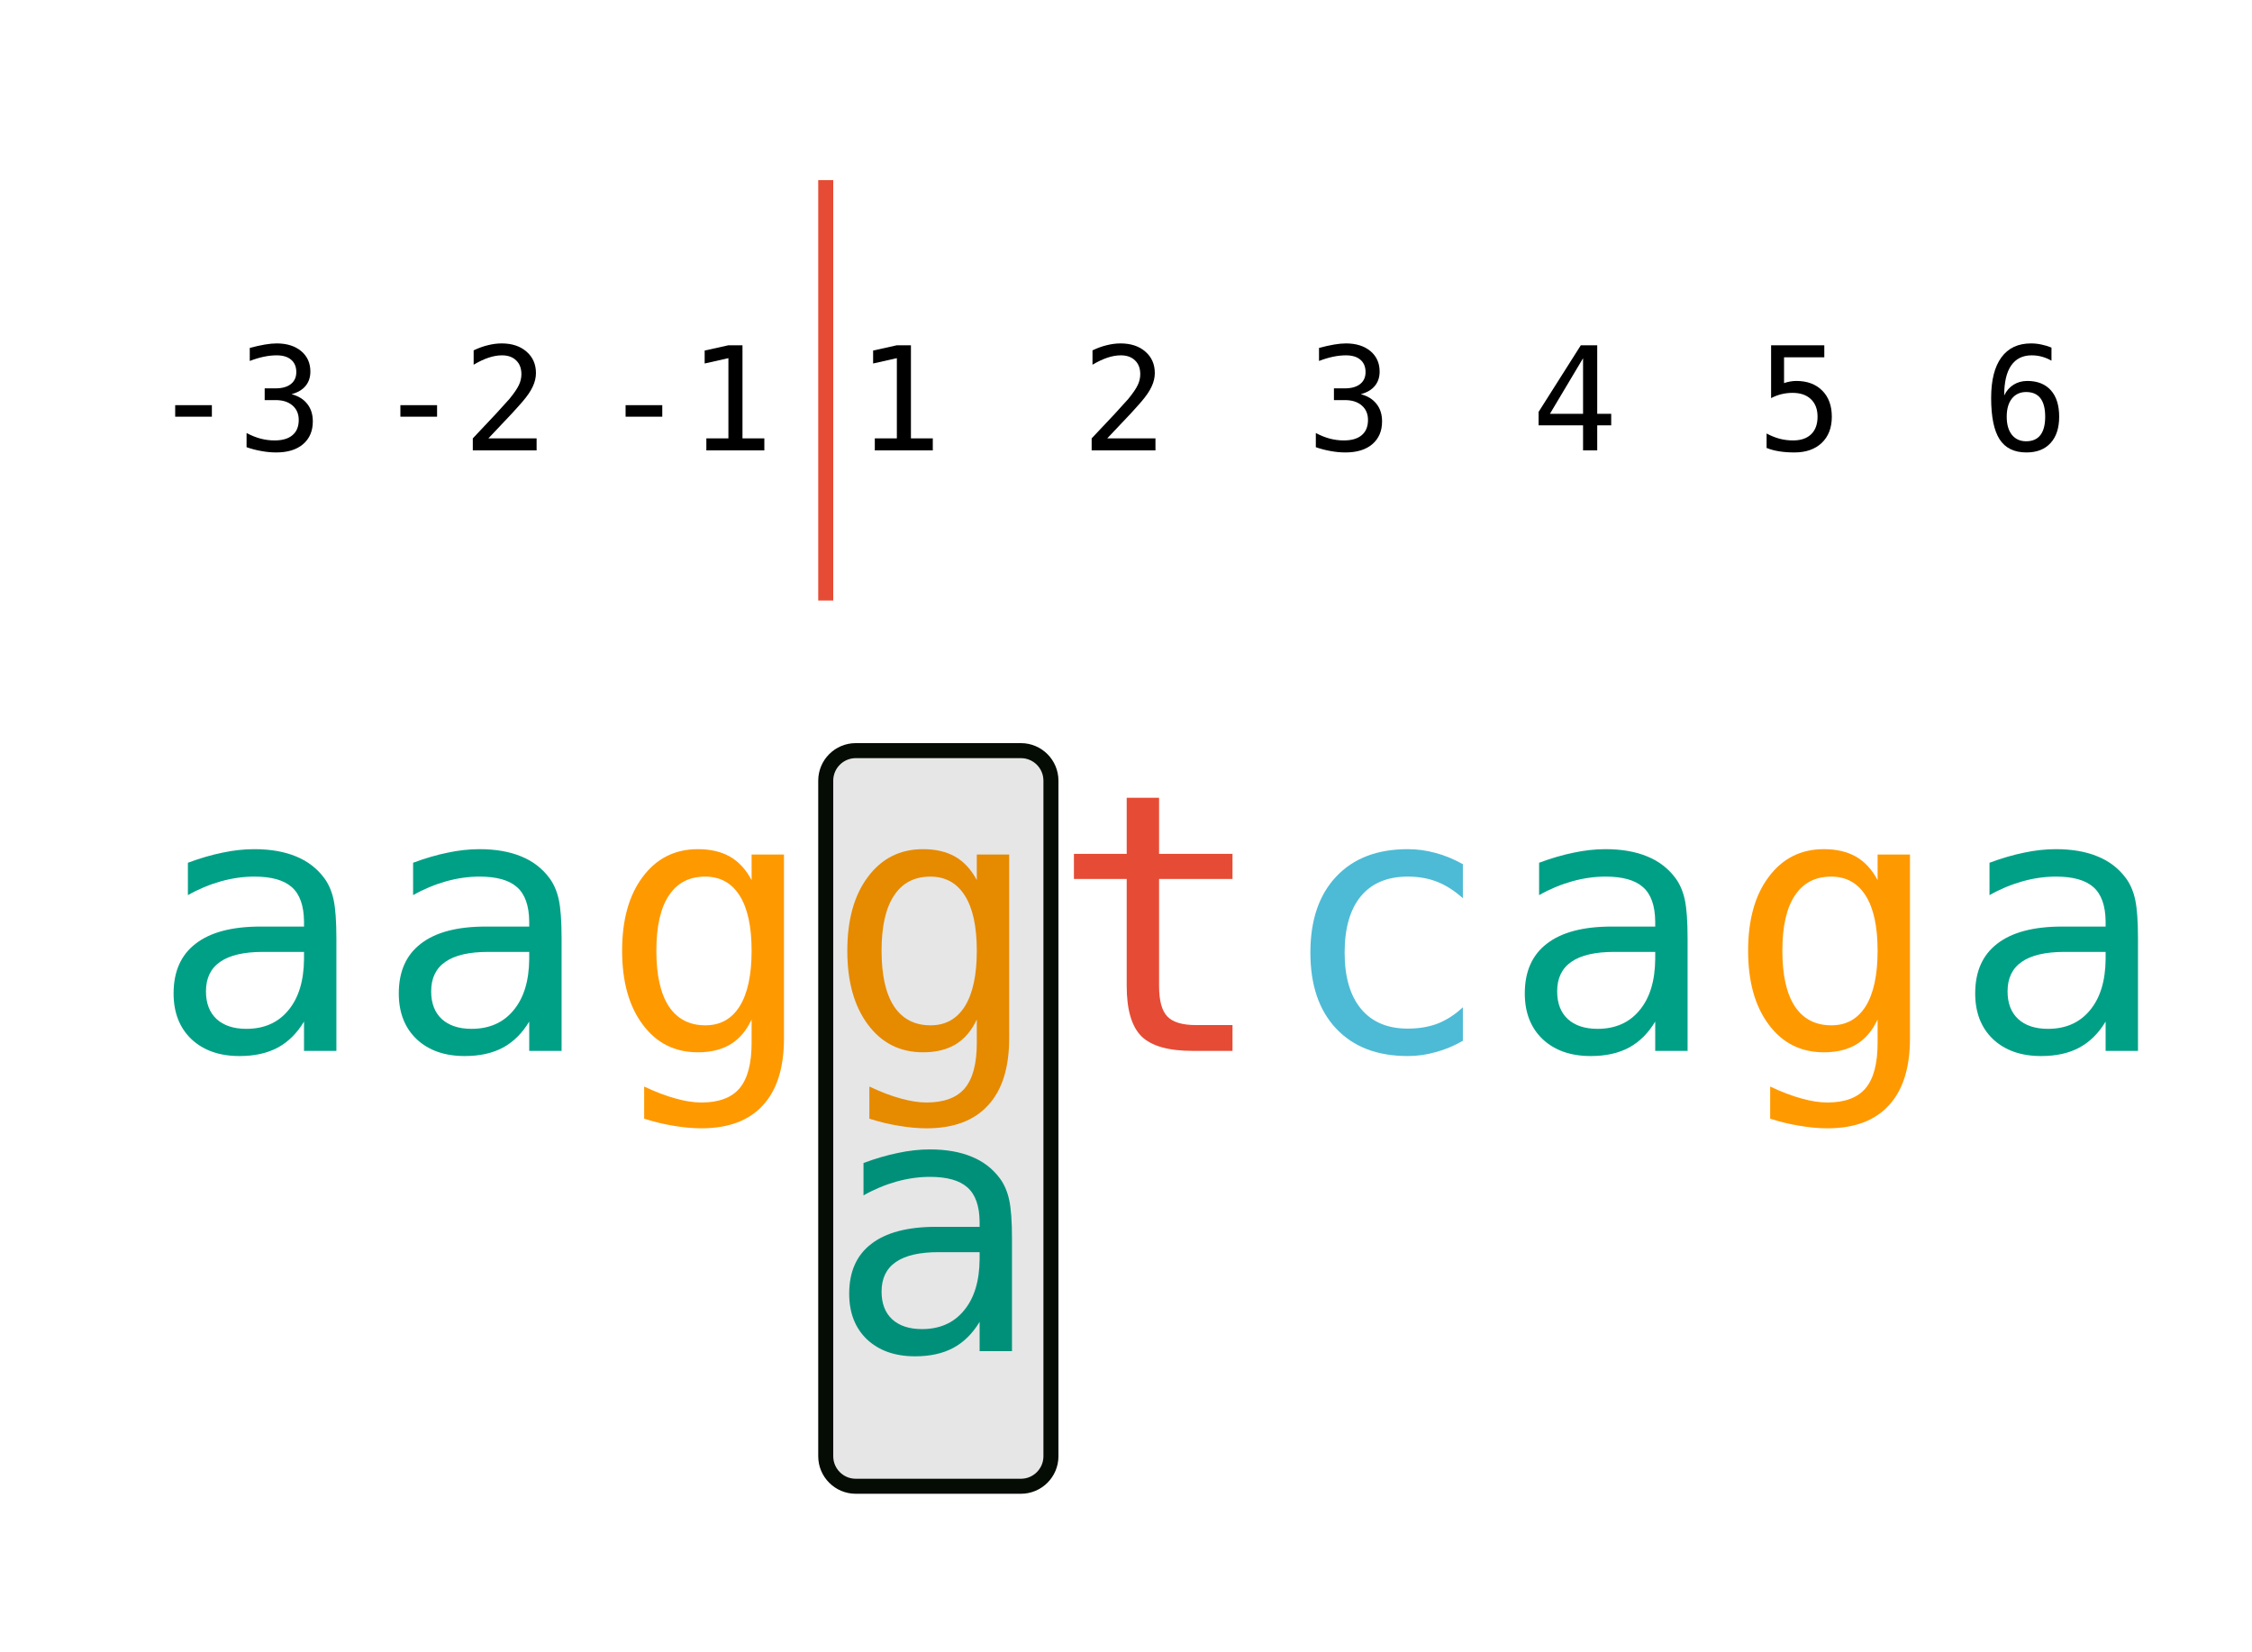
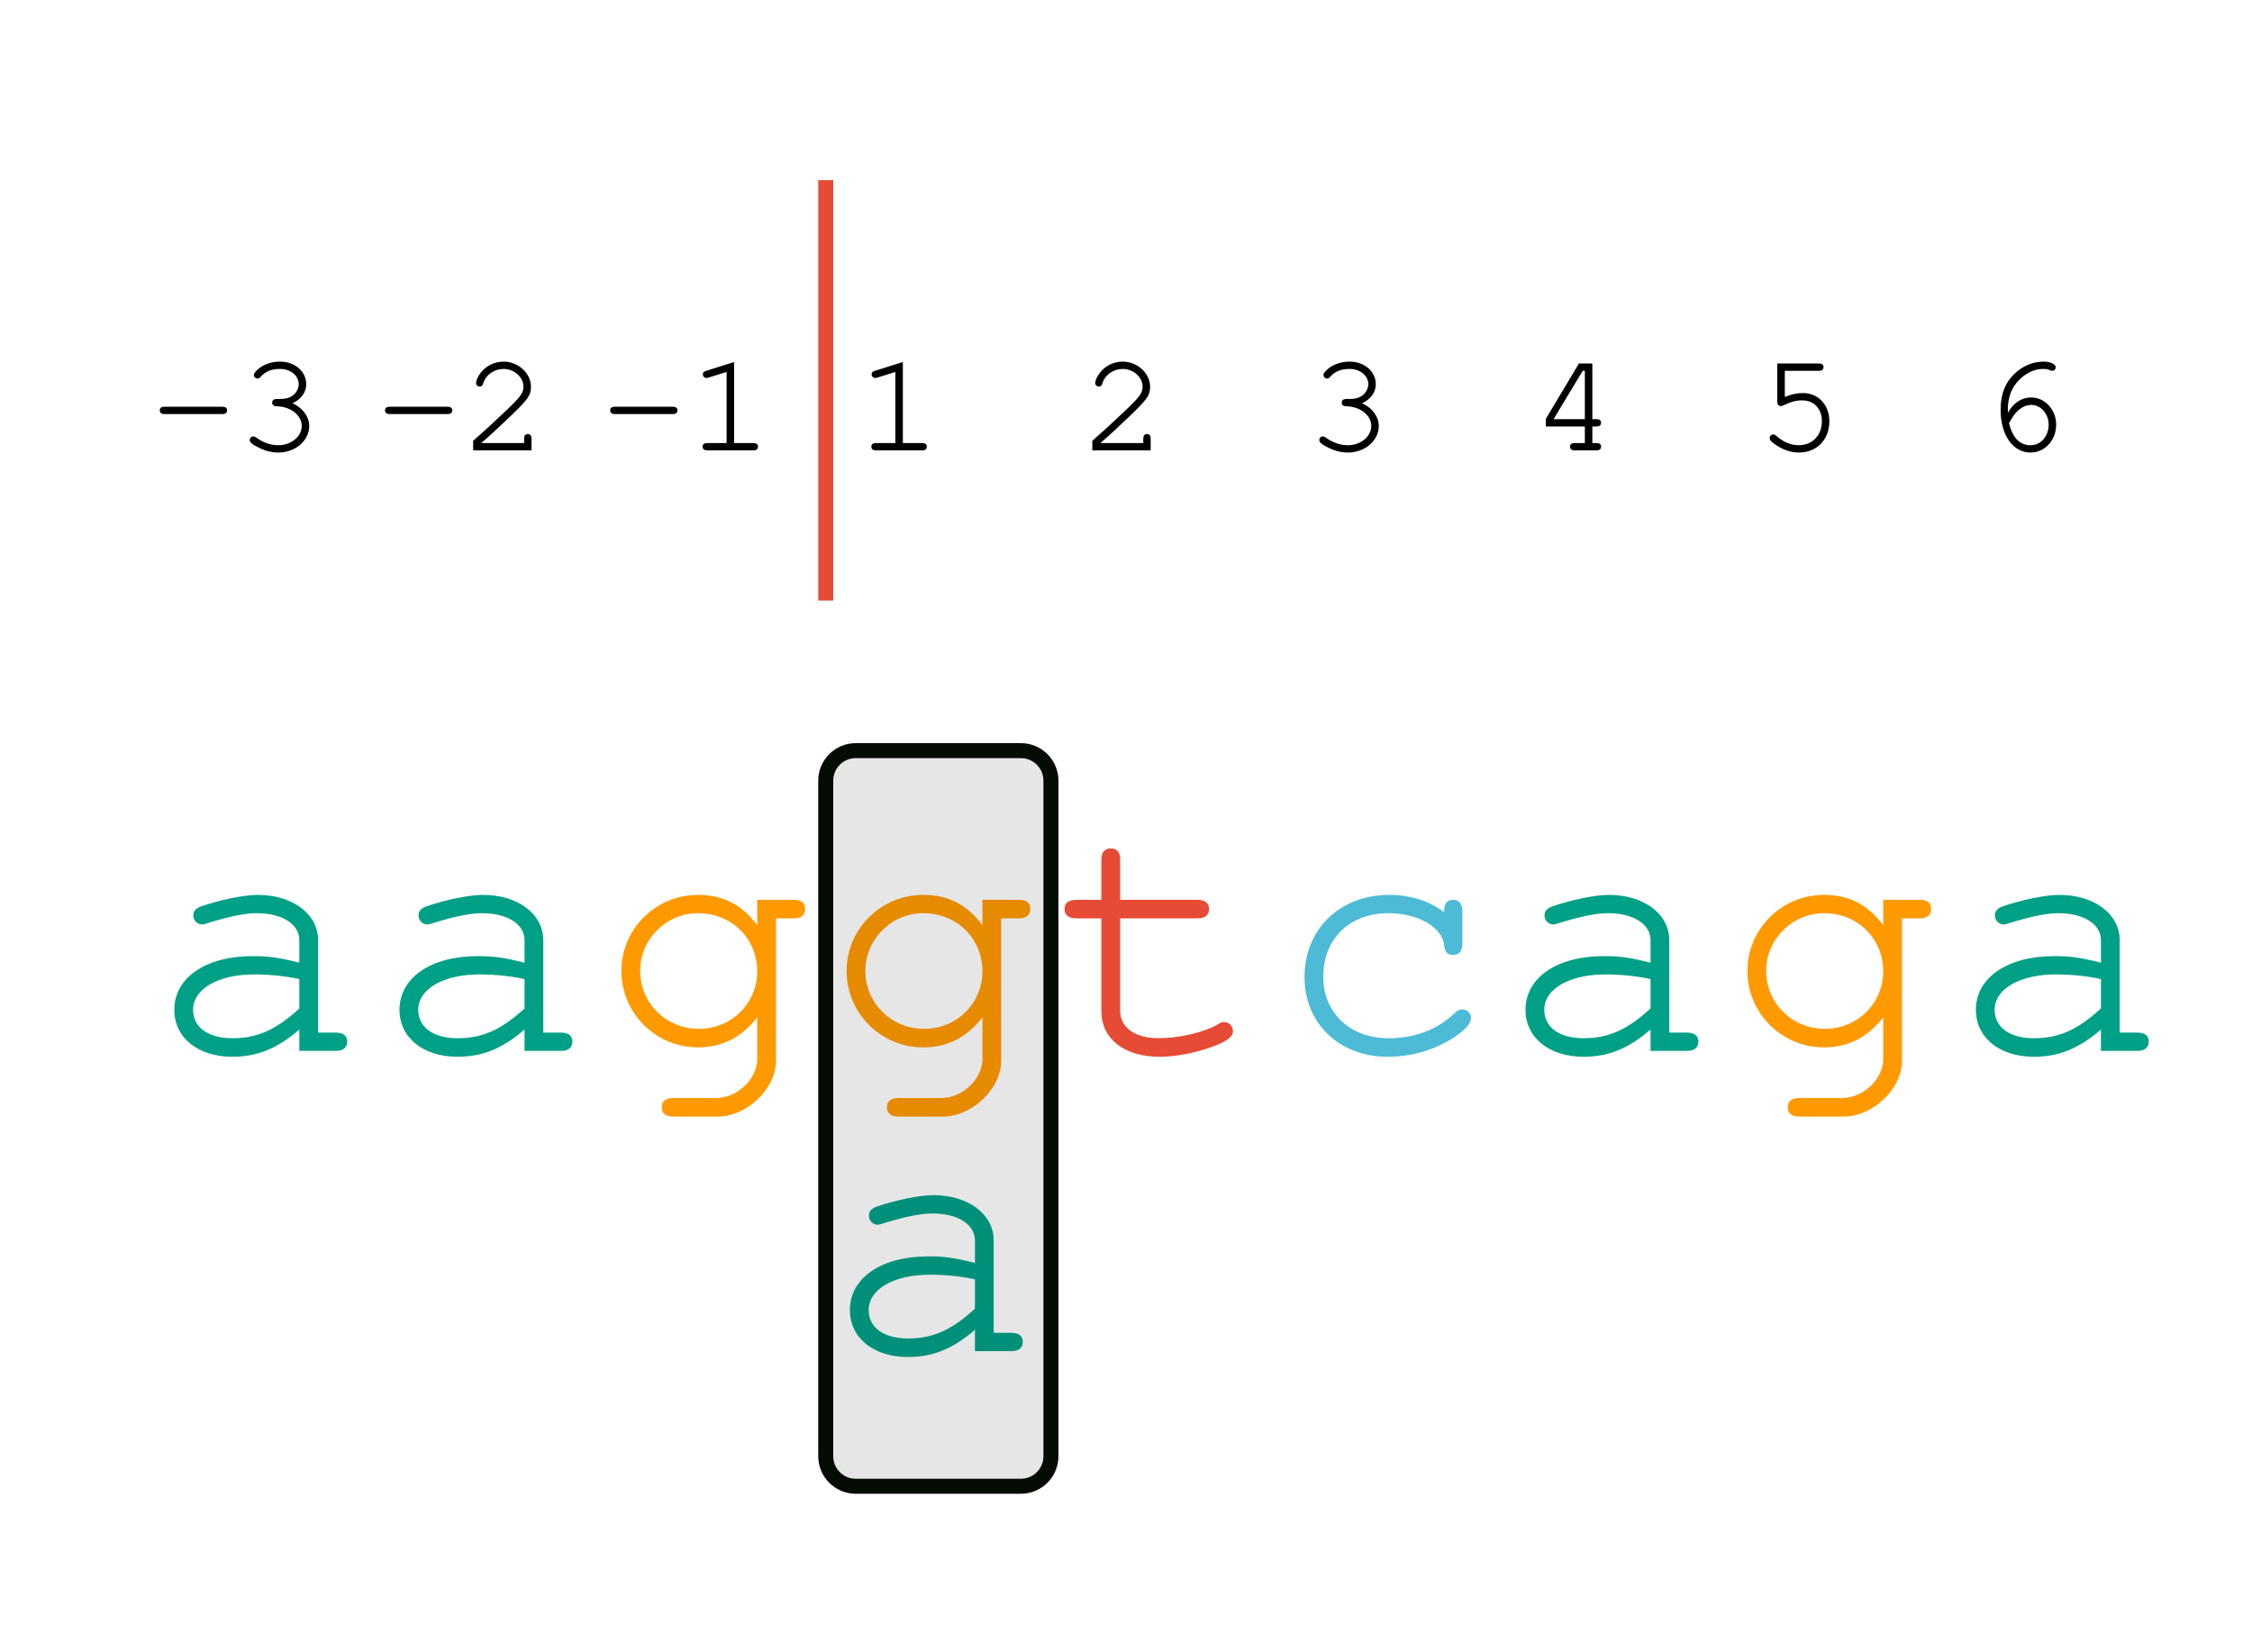
<svg xmlns="http://www.w3.org/2000/svg" width="150" height="110">
  <style>
-   text { font: 24px monospace; }
+   text { font: 24px courier, monospace; }
  </style>
  <g>
    <g transform="translate(10,30) scale(0.4,0.4) ">
      <text x="0" y="0" fill="black">-3</text>
    </g>
    <g transform="translate(25,30) scale(0.4,0.4) ">
      <text x="0" y="0" fill="black">-2</text>
    </g>
    <g transform="translate(40,30) scale(0.4,0.4) ">
      <text x="0" y="0" fill="black">-1</text>
    </g>
    <g transform="translate(57,30) scale(0.4,0.4) ">
      <text x="0" y="0" fill="black">1</text>
    </g>
    <g transform="translate(72,30) scale(0.4,0.4) ">
      <text x="0" y="0" fill="black">2</text>
    </g>
    <g transform="translate(87,30) scale(0.4,0.4) ">
      <text x="0" y="0" fill="black">3</text>
    </g>
    <g transform="translate(102,30) scale(0.4,0.4) ">
      <text x="0" y="0" fill="black">4</text>
    </g>
    <g transform="translate(117,30) scale(0.4,0.4) ">
      <text x="0" y="0" fill="black">5</text>
    </g>
    <g transform="translate(132,30) scale(0.4,0.4) ">
      <text x="0" y="0" fill="black">6</text>
    </g>
    <line x1="55" y1="12" x2="55" y2="40" stroke="#e64b35" />
    <text x="10" y="70" fill="#00A087">a</text>
    <text x="25" y="70" fill="#00A087">a</text>
    <text x="40" y="70" fill="#ff9900">g</text>
    <text x="55" y="70" fill="#ff9900">g</text>
    <text x="70" y="70" fill="#e64b35">t</text>
    <text x="85" y="70" fill="#4dbbd5">c</text>
    <text x="100" y="70" fill="#00A087">a</text>
    <text x="115" y="70" fill="#ff9900">g</text>
    <text x="130" y="70" fill="#00A087">a</text>
    <text x="55" y="90" fill="#00A087">a</text>
    <rect x="55" y="50" width="15" height="49" rx="2" fill-opacity="0.1" style="stroke-width:1; stroke:rgb(4, 12, 4);" />
  </g>
</svg>
